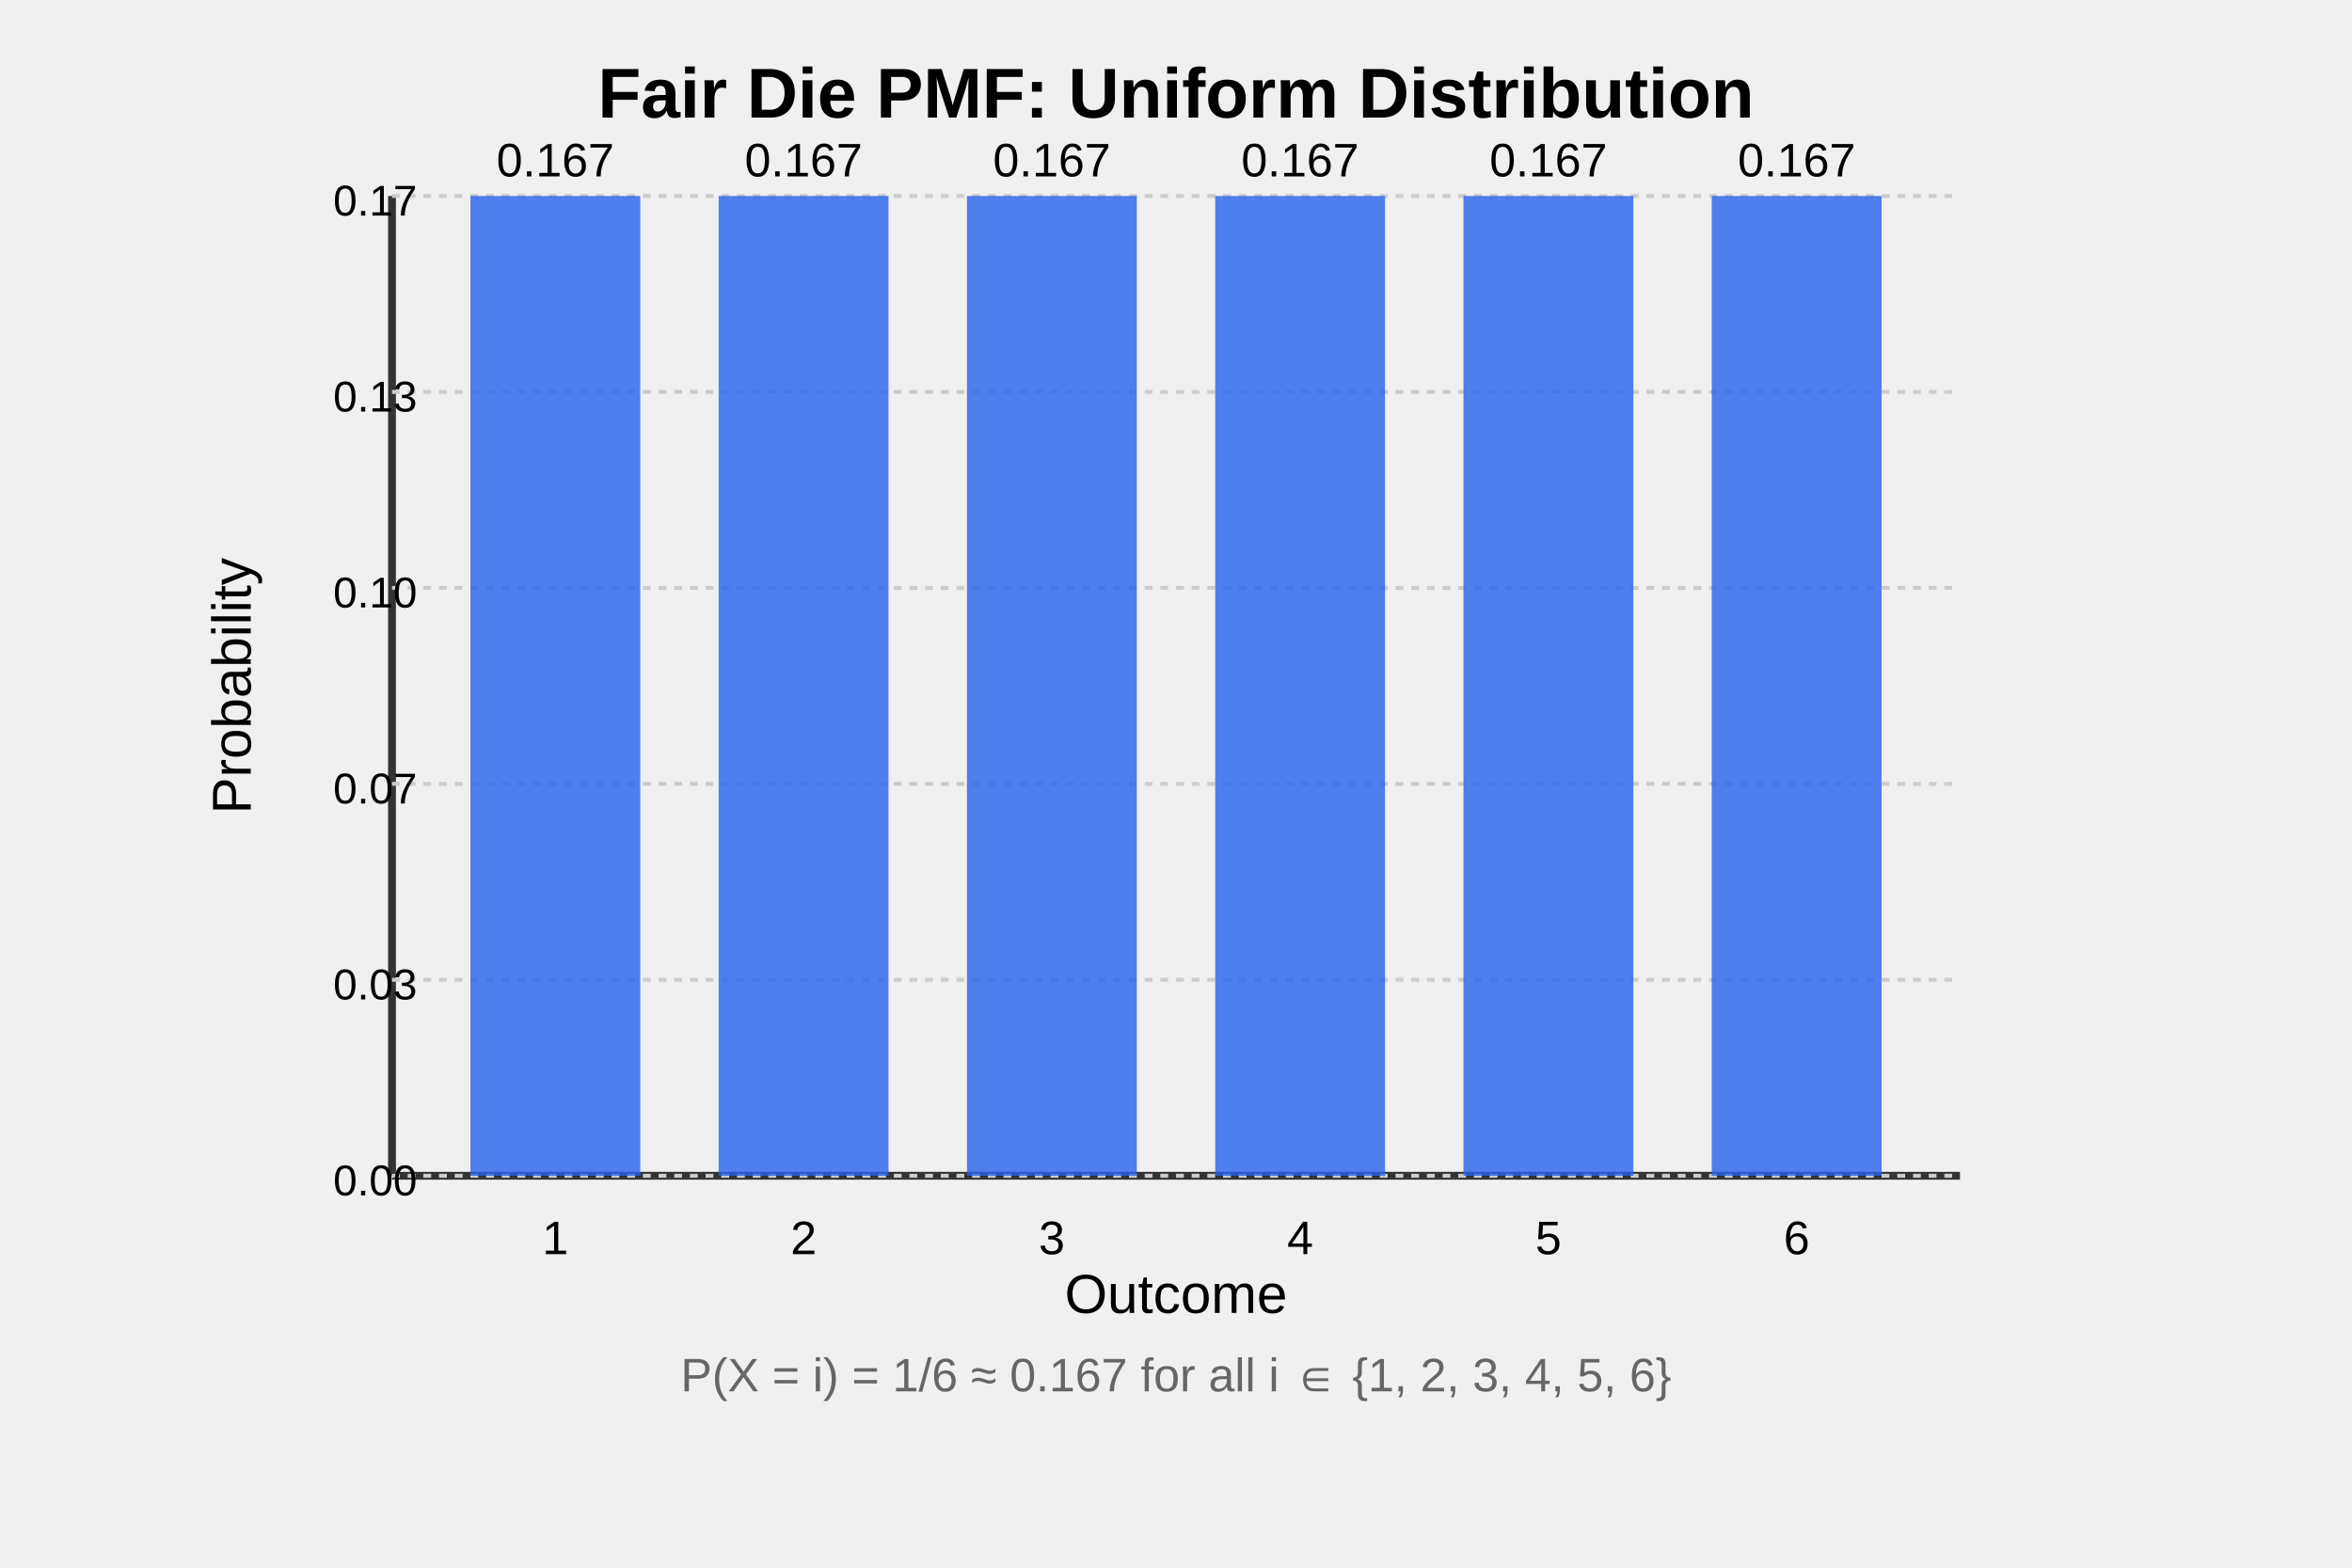
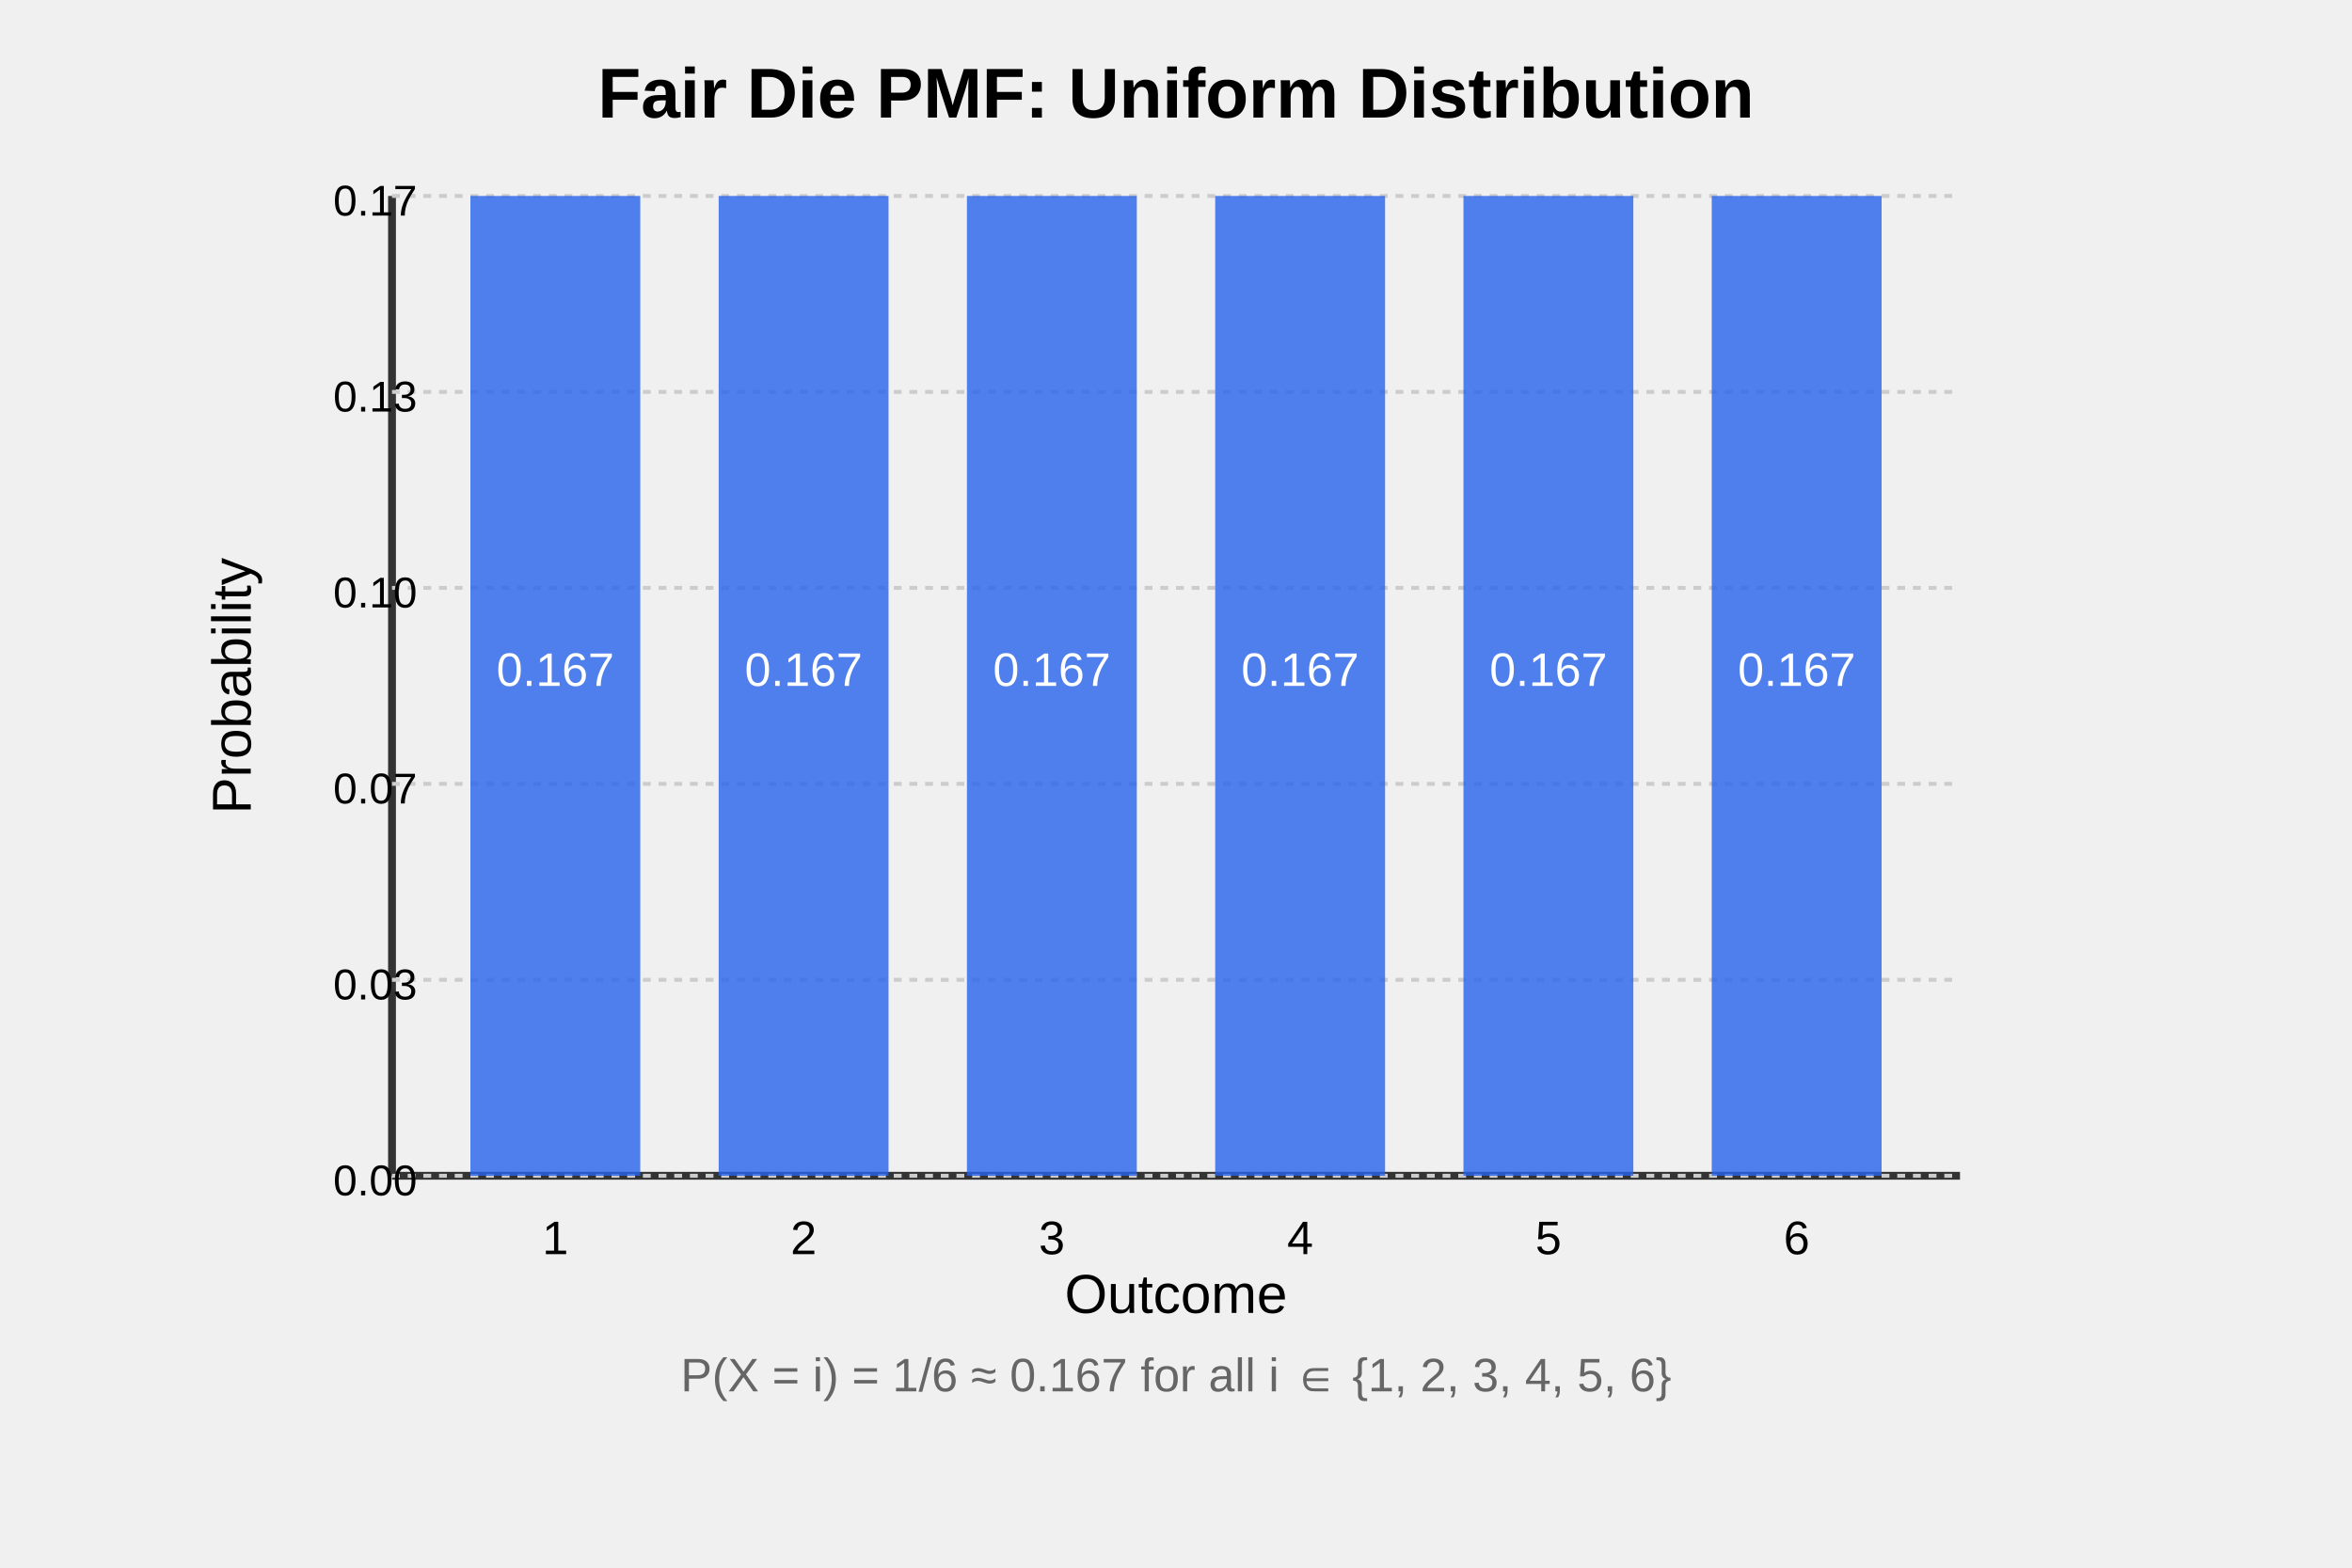
<svg xmlns="http://www.w3.org/2000/svg" width="600" height="400">
  <g transform="translate(100, 50)">
    <text x="200.0" y="-20" font-family="Arial" font-size="18" font-weight="bold" text-anchor="middle">Fair Die PMF: Uniform Distribution</text>
    <line x1="0" y1="250" x2="400" y2="250" stroke="#333" stroke-width="2" />
    <line x1="0" y1="250" x2="0" y2="0" stroke="#333" stroke-width="2" />
    <text x="200.0" y="285" font-family="Arial" font-size="14" text-anchor="middle">Outcome</text>
    <text x="-40" y="125.0" font-family="Arial" font-size="14" text-anchor="middle" dominant-baseline="middle" transform="rotate(-90, -40, 125.0)">Probability</text>
    <line x1="0" y1="250.0" x2="400" y2="250.0" stroke="#ccc" stroke-width="1" stroke-dasharray="2,2" />
    <text x="-15" y="255.0" font-family="Arial" font-size="11">0.00</text>
    <line x1="0" y1="200.0" x2="400" y2="200.0" stroke="#ccc" stroke-width="1" stroke-dasharray="2,2" />
    <text x="-15" y="205.0" font-family="Arial" font-size="11">0.03</text>
    <line x1="0" y1="150.0" x2="400" y2="150.0" stroke="#ccc" stroke-width="1" stroke-dasharray="2,2" />
    <text x="-15" y="155.0" font-family="Arial" font-size="11">0.07</text>
    <line x1="0" y1="100.0" x2="400" y2="100.0" stroke="#ccc" stroke-width="1" stroke-dasharray="2,2" />
    <text x="-15" y="105.0" font-family="Arial" font-size="11">0.10</text>
    <line x1="0" y1="50.0" x2="400" y2="50.0" stroke="#ccc" stroke-width="1" stroke-dasharray="2,2" />
    <text x="-15" y="55.0" font-family="Arial" font-size="11">0.13</text>
    <line x1="0" y1="0.0" x2="400" y2="0.0" stroke="#ccc" stroke-width="1" stroke-dasharray="2,2" />
    <text x="-15" y="5.0" font-family="Arial" font-size="11">0.17</text>
    <rect x="20.0" y="0.0" width="43.333" height="250.0" fill="#2563eb" opacity="0.8" />
-     <text x="41.667" y="-5.0" font-family="Arial" font-size="12" text-anchor="middle">0.167</text>
+     <text x="41.667" y="125.0" font-family="Arial" font-size="12" text-anchor="middle" fill="white">0.167</text>
    <text x="41.667" y="270" font-family="Arial" font-size="12" text-anchor="middle">1</text>
    <rect x="83.333" y="0.0" width="43.333" height="250.0" fill="#2563eb" opacity="0.8" />
-     <text x="105" y="-5.0" font-family="Arial" font-size="12" text-anchor="middle">0.167</text>
+     <text x="105" y="125.0" font-family="Arial" font-size="12" text-anchor="middle" fill="white">0.167</text>
    <text x="105" y="270" font-family="Arial" font-size="12" text-anchor="middle">2</text>
    <rect x="146.667" y="0.0" width="43.333" height="250.0" fill="#2563eb" opacity="0.8" />
-     <text x="168.333" y="-5.0" font-family="Arial" font-size="12" text-anchor="middle">0.167</text>
+     <text x="168.333" y="125.0" font-family="Arial" font-size="12" text-anchor="middle" fill="white">0.167</text>
    <text x="168.333" y="270" font-family="Arial" font-size="12" text-anchor="middle">3</text>
    <rect x="210.0" y="0.0" width="43.333" height="250.0" fill="#2563eb" opacity="0.8" />
-     <text x="231.667" y="-5.0" font-family="Arial" font-size="12" text-anchor="middle">0.167</text>
+     <text x="231.667" y="125.0" font-family="Arial" font-size="12" text-anchor="middle" fill="white">0.167</text>
    <text x="231.667" y="270" font-family="Arial" font-size="12" text-anchor="middle">4</text>
    <rect x="273.333" y="0.0" width="43.333" height="250.0" fill="#2563eb" opacity="0.8" />
-     <text x="295" y="-5.0" font-family="Arial" font-size="12" text-anchor="middle">0.167</text>
+     <text x="295" y="125.0" font-family="Arial" font-size="12" text-anchor="middle" fill="white">0.167</text>
    <text x="295" y="270" font-family="Arial" font-size="12" text-anchor="middle">5</text>
    <rect x="336.667" y="0.0" width="43.333" height="250.0" fill="#2563eb" opacity="0.8" />
-     <text x="358.333" y="-5.0" font-family="Arial" font-size="12" text-anchor="middle">0.167</text>
+     <text x="358.333" y="125.0" font-family="Arial" font-size="12" text-anchor="middle" fill="white">0.167</text>
    <text x="358.333" y="270" font-family="Arial" font-size="12" text-anchor="middle">6</text>
    <text x="200.0" y="305" font-family="Arial" font-size="12" fill="#666" text-anchor="middle">P(X = i) = 1/6 ≈ 0.167 for all i ∈ {1, 2, 3, 4, 5, 6}</text>
  </g>
</svg>
